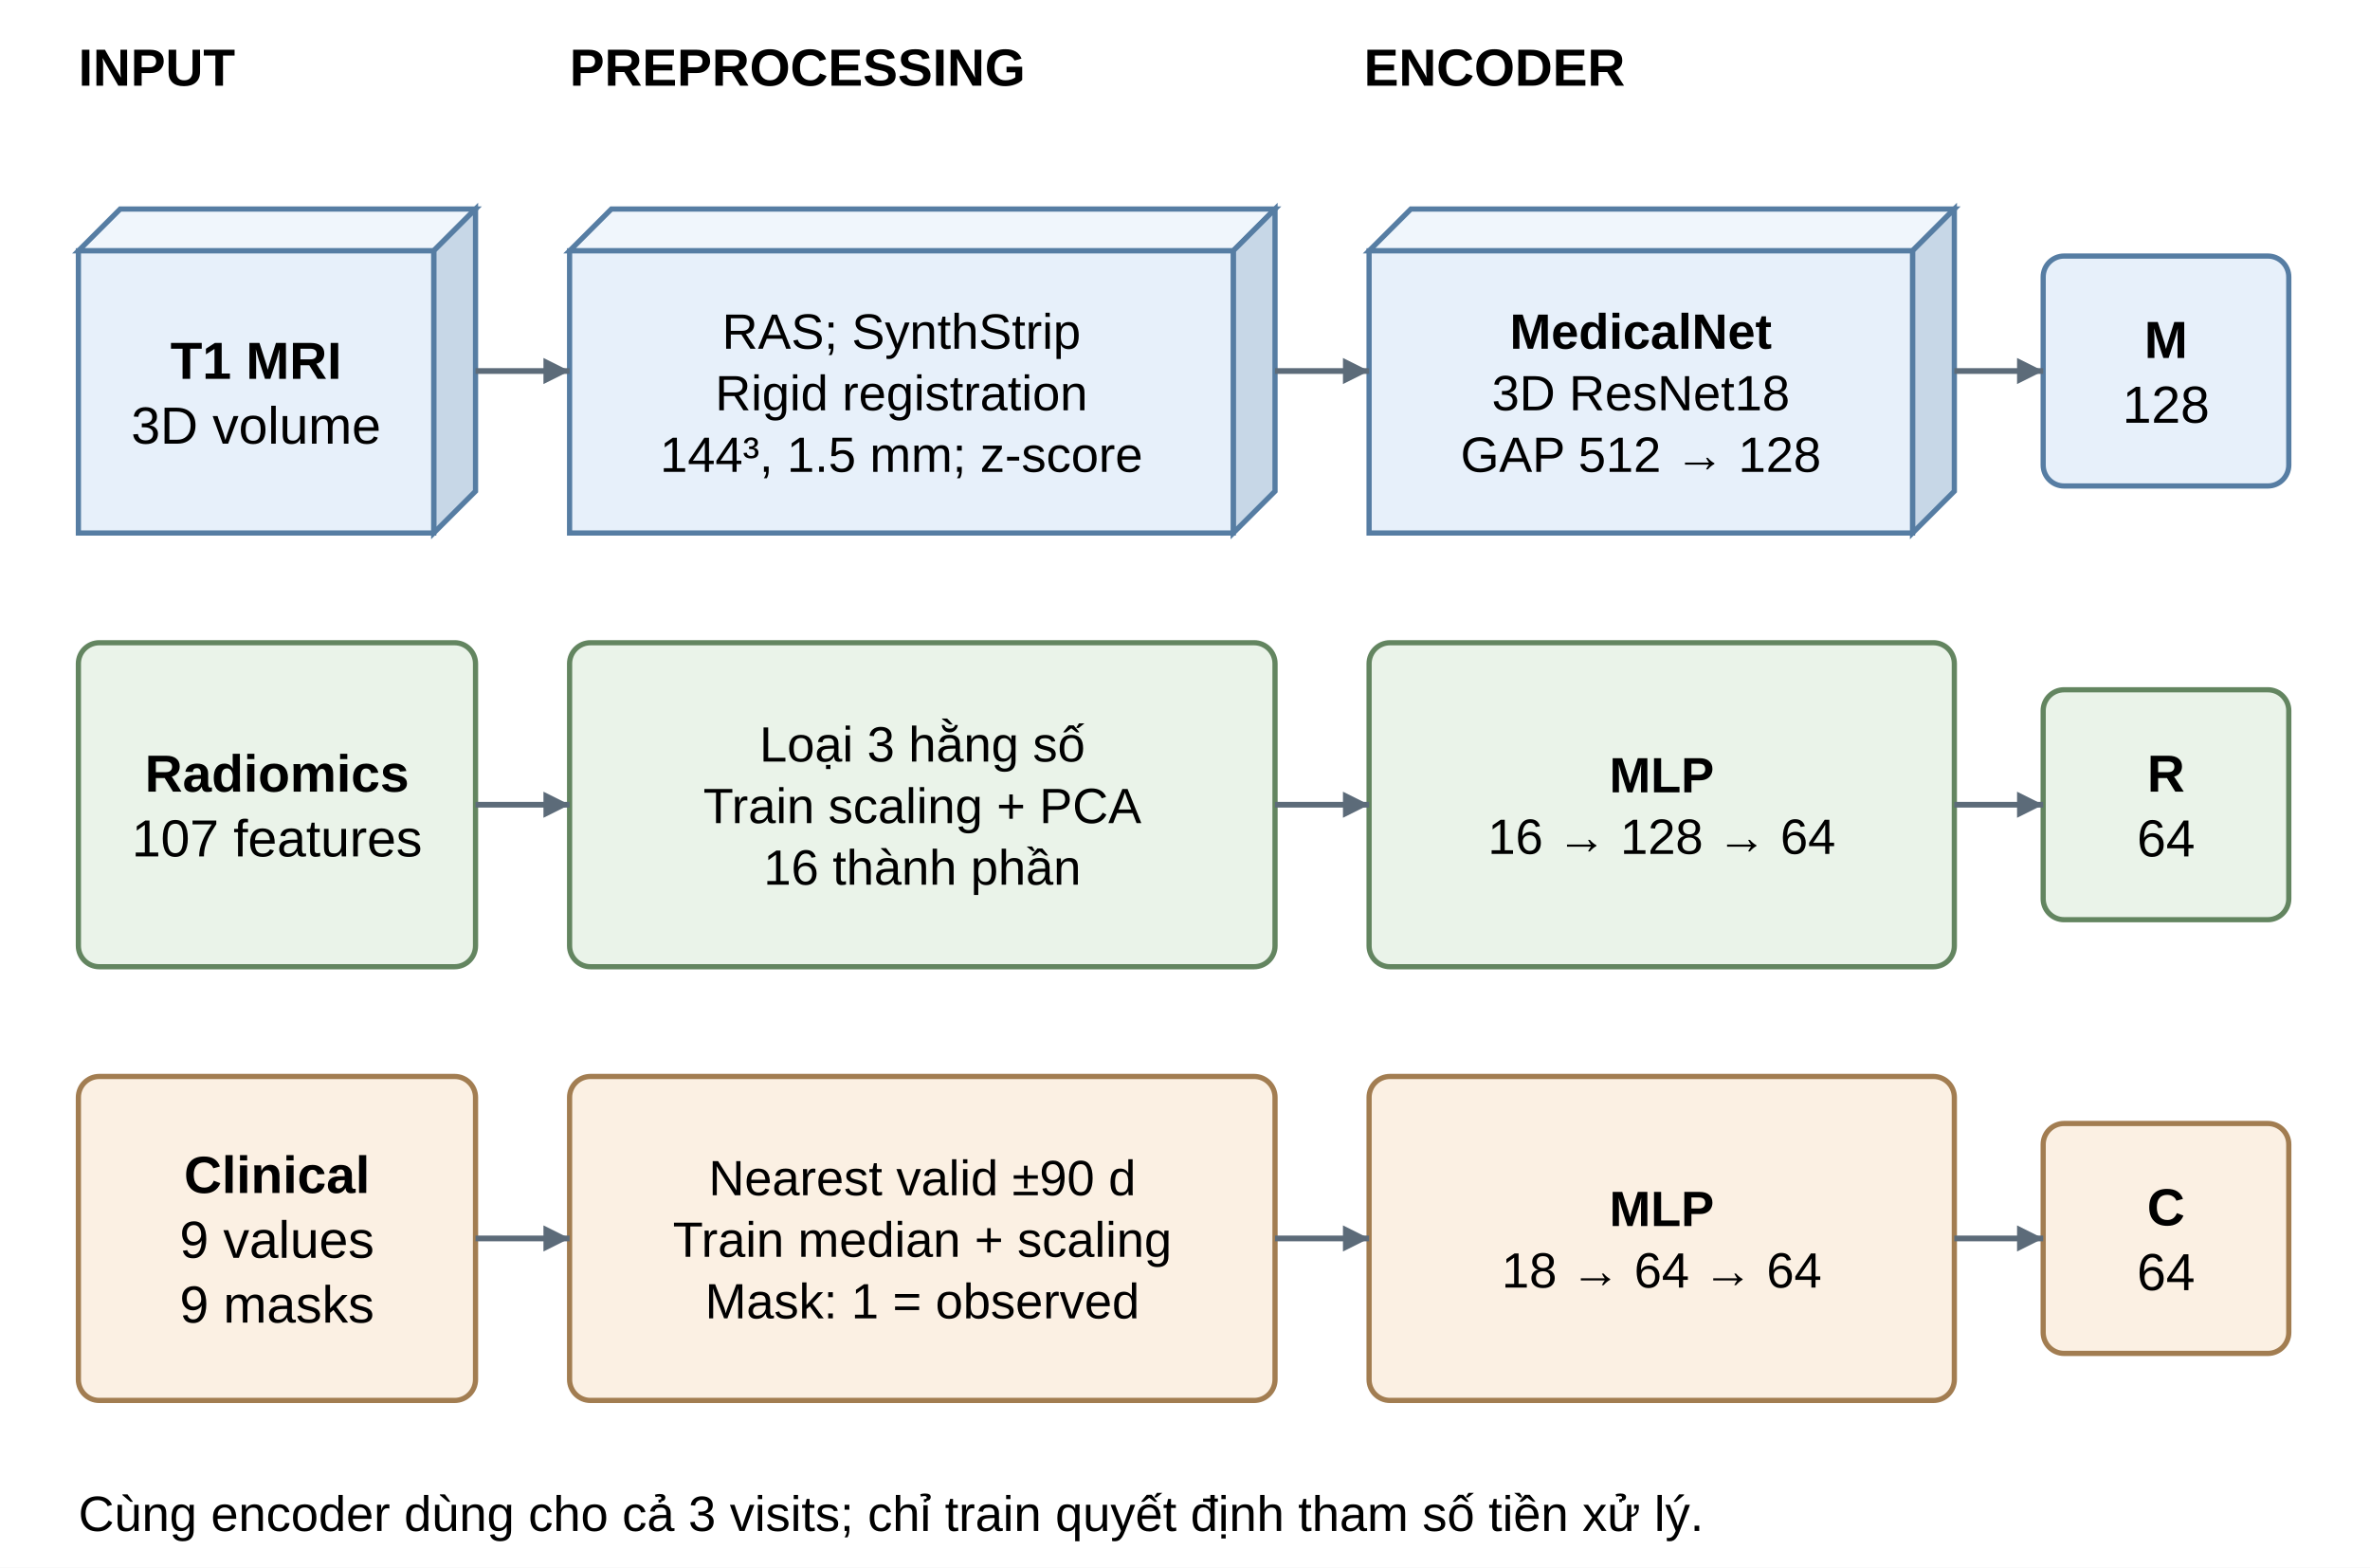
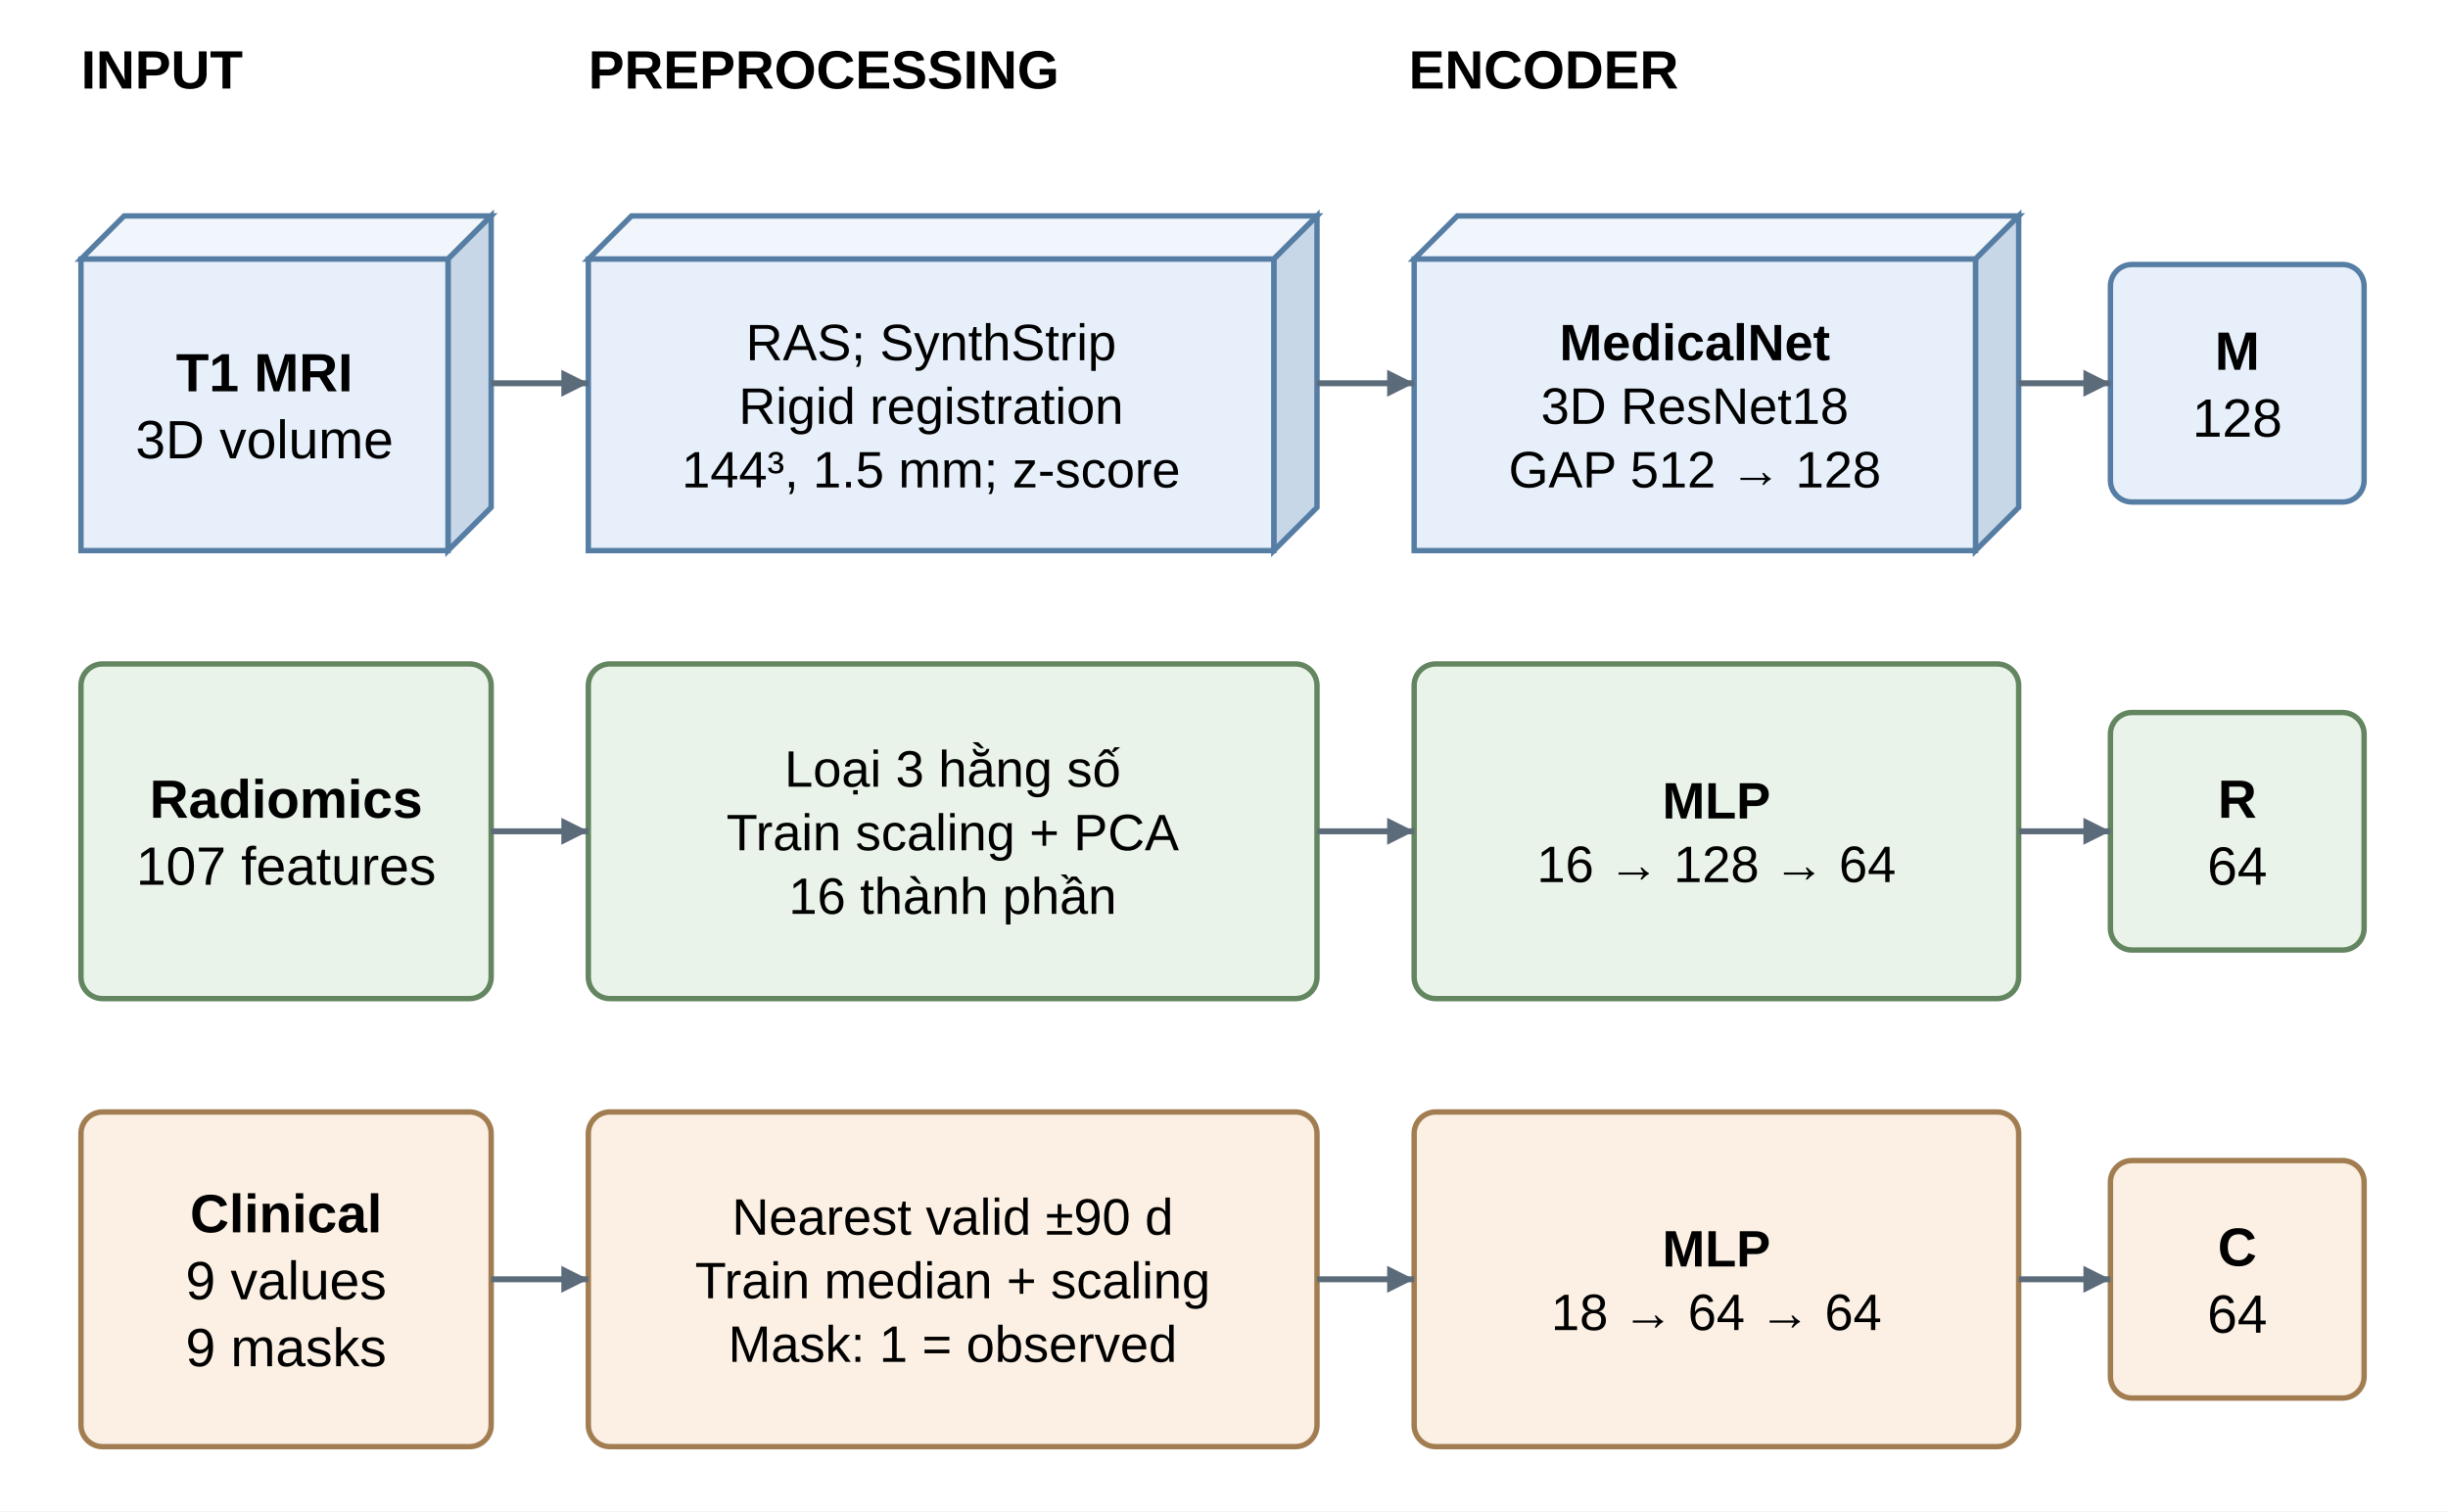
- <svg xmlns="http://www.w3.org/2000/svg" width="160mm" height="105.833mm" viewBox="0 0 453.543 300">
+ <svg xmlns="http://www.w3.org/2000/svg" width="160mm" height="98.778mm" viewBox="0 0 453.543 280">
  <rect width="100%" height="100%" fill="white" />
  <text x="15" y="16.4" font-family="Arial, DejaVu Sans, sans-serif" font-size="10" font-weight="700" text-anchor="start" fill="#000000">INPUT</text>
  <text x="109" y="16.4" font-family="Arial, DejaVu Sans, sans-serif" font-size="10" font-weight="700" text-anchor="start" fill="#000000">PREPROCESSING</text>
  <text x="261" y="16.4" font-family="Arial, DejaVu Sans, sans-serif" font-size="10" font-weight="700" text-anchor="start" fill="#000000">ENCODER</text>
  <polygon points="15,48 23,40 91,40 83,48" fill="#F0F6FC" stroke="#567DA3" stroke-width="1" />
  <polygon points="83,48 91,40 91,94 83,102" fill="#C7D7E7" stroke="#567DA3" stroke-width="1" />
  <polygon points="15,48 83,48 83,102 15,102" fill="#E7F0FA" stroke="#567DA3" stroke-width="1" />
  <text x="49.0" y="72.5" font-family="Arial, DejaVu Sans, sans-serif" font-size="10" font-weight="700" text-anchor="middle" fill="#000000">T1 MRI</text>
  <text x="49.0" y="84.9" font-family="Arial, DejaVu Sans, sans-serif" font-size="10" font-weight="400" text-anchor="middle" fill="#000000">3D volume</text>
  <polygon points="109,48 117,40 244,40 236,48" fill="#F0F6FC" stroke="#567DA3" stroke-width="1" />
  <polygon points="236,48 244,40 244,94 236,102" fill="#C7D7E7" stroke="#567DA3" stroke-width="1" />
  <polygon points="109,48 236,48 236,102 109,102" fill="#E7F0FA" stroke="#567DA3" stroke-width="1" />
  <text x="172.5" y="66.735" font-family="Arial, DejaVu Sans, sans-serif" font-size="9.5" font-weight="400" text-anchor="middle" fill="#000000">RAS; SynthStrip</text>
  <text x="172.5" y="78.515" font-family="Arial, DejaVu Sans, sans-serif" font-size="9.5" font-weight="400" text-anchor="middle" fill="#000000">Rigid registration</text>
  <text x="172.5" y="90.295" font-family="Arial, DejaVu Sans, sans-serif" font-size="9.5" font-weight="400" text-anchor="middle" fill="#000000">144³, 1.5 mm; z-score</text>
  <polygon points="262,48 270,40 374,40 366,48" fill="#F0F6FC" stroke="#567DA3" stroke-width="1" />
  <polygon points="366,48 374,40 374,94 366,102" fill="#C7D7E7" stroke="#567DA3" stroke-width="1" />
  <polygon points="262,48 366,48 366,102 262,102" fill="#E7F0FA" stroke="#567DA3" stroke-width="1" />
  <text x="314.0" y="66.735" font-family="Arial, DejaVu Sans, sans-serif" font-size="9.5" font-weight="700" text-anchor="middle" fill="#000000">MedicalNet</text>
  <text x="314.0" y="78.515" font-family="Arial, DejaVu Sans, sans-serif" font-size="9.5" font-weight="400" text-anchor="middle" fill="#000000">3D ResNet18</text>
  <text x="314.0" y="90.295" font-family="Arial, DejaVu Sans, sans-serif" font-size="9.5" font-weight="400" text-anchor="middle" fill="#000000">GAP 512 → 128</text>
  <rect x="391" y="49" width="47" height="44" rx="4" fill="#E7F0FA" stroke="#567DA3" stroke-width="1" />
  <text x="414.5" y="68.5" font-family="Arial, DejaVu Sans, sans-serif" font-size="10" font-weight="700" text-anchor="middle" fill="#000000">M</text>
  <text x="414.5" y="80.9" font-family="Arial, DejaVu Sans, sans-serif" font-size="10" font-weight="400" text-anchor="middle" fill="#000000">128</text>
  <polyline points="91,71 109,71" fill="none" stroke="#5C6B79" stroke-width="1.1" stroke-linejoin="round" />
  <polygon points="109,71 104.0,68.5 104.0,73.5" fill="#5C6B79" />
  <polyline points="244,71 262,71" fill="none" stroke="#5C6B79" stroke-width="1.1" stroke-linejoin="round" />
  <polygon points="262,71 257.0,68.5 257.0,73.5" fill="#5C6B79" />
  <polyline points="374,71 391,71" fill="none" stroke="#5C6B79" stroke-width="1.1" stroke-linejoin="round" />
  <polygon points="391,71 386.0,68.5 386.0,73.5" fill="#5C6B79" />
  <rect x="15" y="123" width="76" height="62" rx="4" fill="#EAF3E9" stroke="#638560" stroke-width="1" />
  <text x="53.0" y="151.5" font-family="Arial, DejaVu Sans, sans-serif" font-size="10" font-weight="700" text-anchor="middle" fill="#000000">Radiomics</text>
  <text x="53.0" y="163.9" font-family="Arial, DejaVu Sans, sans-serif" font-size="10" font-weight="400" text-anchor="middle" fill="#000000">107 features</text>
  <rect x="109" y="123" width="135" height="62" rx="4" fill="#EAF3E9" stroke="#638560" stroke-width="1" />
  <text x="176.5" y="145.735" font-family="Arial, DejaVu Sans, sans-serif" font-size="9.5" font-weight="400" text-anchor="middle" fill="#000000">Loại 3 hằng số</text>
  <text x="176.5" y="157.515" font-family="Arial, DejaVu Sans, sans-serif" font-size="9.5" font-weight="400" text-anchor="middle" fill="#000000">Train scaling + PCA</text>
  <text x="176.5" y="169.295" font-family="Arial, DejaVu Sans, sans-serif" font-size="9.5" font-weight="400" text-anchor="middle" fill="#000000">16 thành phần</text>
  <rect x="262" y="123" width="112" height="62" rx="4" fill="#EAF3E9" stroke="#638560" stroke-width="1" />
  <text x="318.0" y="151.625" font-family="Arial, DejaVu Sans, sans-serif" font-size="9.5" font-weight="700" text-anchor="middle" fill="#000000">MLP</text>
  <text x="318.0" y="163.405" font-family="Arial, DejaVu Sans, sans-serif" font-size="9.5" font-weight="400" text-anchor="middle" fill="#000000">16 → 128 → 64</text>
  <rect x="391" y="132" width="47" height="44" rx="4" fill="#EAF3E9" stroke="#638560" stroke-width="1" />
  <text x="414.5" y="151.5" font-family="Arial, DejaVu Sans, sans-serif" font-size="10" font-weight="700" text-anchor="middle" fill="#000000">R</text>
  <text x="414.5" y="163.9" font-family="Arial, DejaVu Sans, sans-serif" font-size="10" font-weight="400" text-anchor="middle" fill="#000000">64</text>
  <polyline points="91,154 109,154" fill="none" stroke="#5C6B79" stroke-width="1.1" stroke-linejoin="round" />
  <polygon points="109,154 104.0,151.5 104.0,156.5" fill="#5C6B79" />
  <polyline points="244,154 262,154" fill="none" stroke="#5C6B79" stroke-width="1.1" stroke-linejoin="round" />
  <polygon points="262,154 257.0,151.5 257.0,156.5" fill="#5C6B79" />
  <polyline points="374,154 391,154" fill="none" stroke="#5C6B79" stroke-width="1.1" stroke-linejoin="round" />
  <polygon points="391,154 386.0,151.5 386.0,156.5" fill="#5C6B79" />
  <rect x="15" y="206" width="76" height="62" rx="4" fill="#FBF0E3" stroke="#A27D51" stroke-width="1" />
  <text x="53.0" y="228.3" font-family="Arial, DejaVu Sans, sans-serif" font-size="10" font-weight="700" text-anchor="middle" fill="#000000">Clinical</text>
  <text x="53.0" y="240.7" font-family="Arial, DejaVu Sans, sans-serif" font-size="10" font-weight="400" text-anchor="middle" fill="#000000">9 values</text>
  <text x="53.0" y="253.1" font-family="Arial, DejaVu Sans, sans-serif" font-size="10" font-weight="400" text-anchor="middle" fill="#000000">9 masks</text>
  <rect x="109" y="206" width="135" height="62" rx="4" fill="#FBF0E3" stroke="#A27D51" stroke-width="1" />
  <text x="176.5" y="228.735" font-family="Arial, DejaVu Sans, sans-serif" font-size="9.5" font-weight="400" text-anchor="middle" fill="#000000">Nearest valid ±90 d</text>
  <text x="176.5" y="240.515" font-family="Arial, DejaVu Sans, sans-serif" font-size="9.5" font-weight="400" text-anchor="middle" fill="#000000">Train median + scaling</text>
  <text x="176.5" y="252.295" font-family="Arial, DejaVu Sans, sans-serif" font-size="9.5" font-weight="400" text-anchor="middle" fill="#000000">Mask: 1 = observed</text>
  <rect x="262" y="206" width="112" height="62" rx="4" fill="#FBF0E3" stroke="#A27D51" stroke-width="1" />
  <text x="318.0" y="234.625" font-family="Arial, DejaVu Sans, sans-serif" font-size="9.5" font-weight="700" text-anchor="middle" fill="#000000">MLP</text>
  <text x="318.0" y="246.405" font-family="Arial, DejaVu Sans, sans-serif" font-size="9.5" font-weight="400" text-anchor="middle" fill="#000000">18 → 64 → 64</text>
  <rect x="391" y="215" width="47" height="44" rx="4" fill="#FBF0E3" stroke="#A27D51" stroke-width="1" />
  <text x="414.5" y="234.5" font-family="Arial, DejaVu Sans, sans-serif" font-size="10" font-weight="700" text-anchor="middle" fill="#000000">C</text>
  <text x="414.5" y="246.9" font-family="Arial, DejaVu Sans, sans-serif" font-size="10" font-weight="400" text-anchor="middle" fill="#000000">64</text>
  <polyline points="91,237 109,237" fill="none" stroke="#5C6B79" stroke-width="1.1" stroke-linejoin="round" />
  <polygon points="109,237 104.0,234.5 104.0,239.5" fill="#5C6B79" />
  <polyline points="244,237 262,237" fill="none" stroke="#5C6B79" stroke-width="1.1" stroke-linejoin="round" />
  <polygon points="262,237 257.0,234.5 257.0,239.5" fill="#5C6B79" />
  <polyline points="374,237 391,237" fill="none" stroke="#5C6B79" stroke-width="1.1" stroke-linejoin="round" />
  <polygon points="391,237 386.0,234.5 386.0,239.5" fill="#5C6B79" />
-   <text x="15" y="292.98" font-family="Arial, DejaVu Sans, sans-serif" font-size="9.5" font-weight="400" text-anchor="start" fill="#000000">Cùng encoder dùng cho cả 3 visits; chỉ train quyết định tham số tiền xử lý.</text>
</svg>
